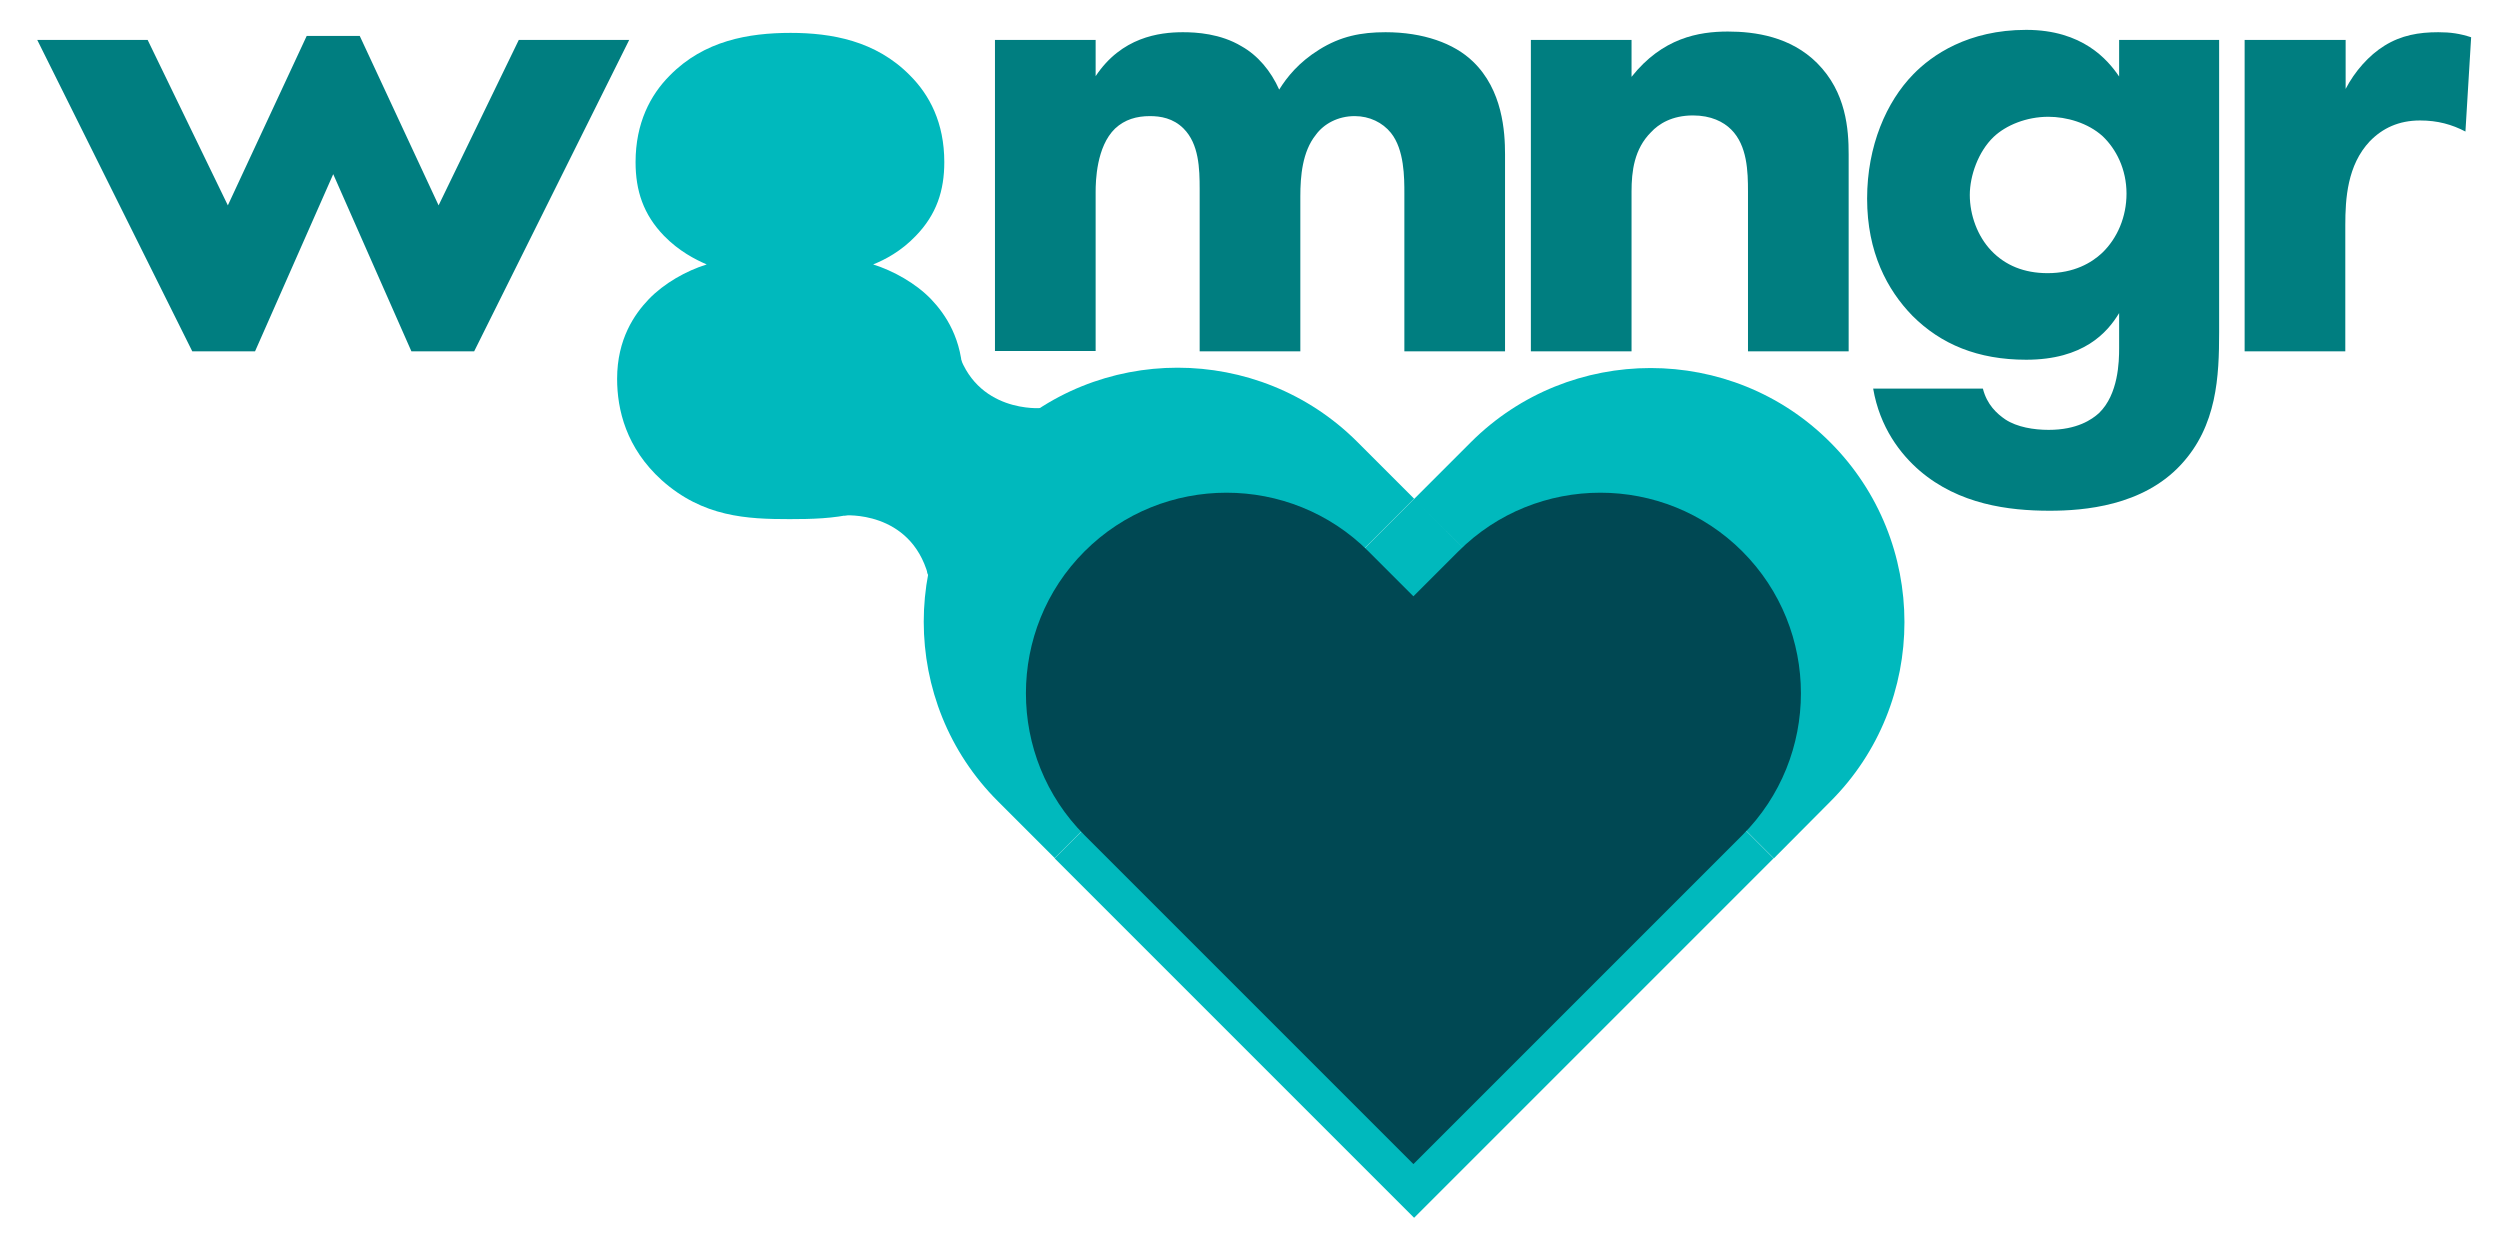
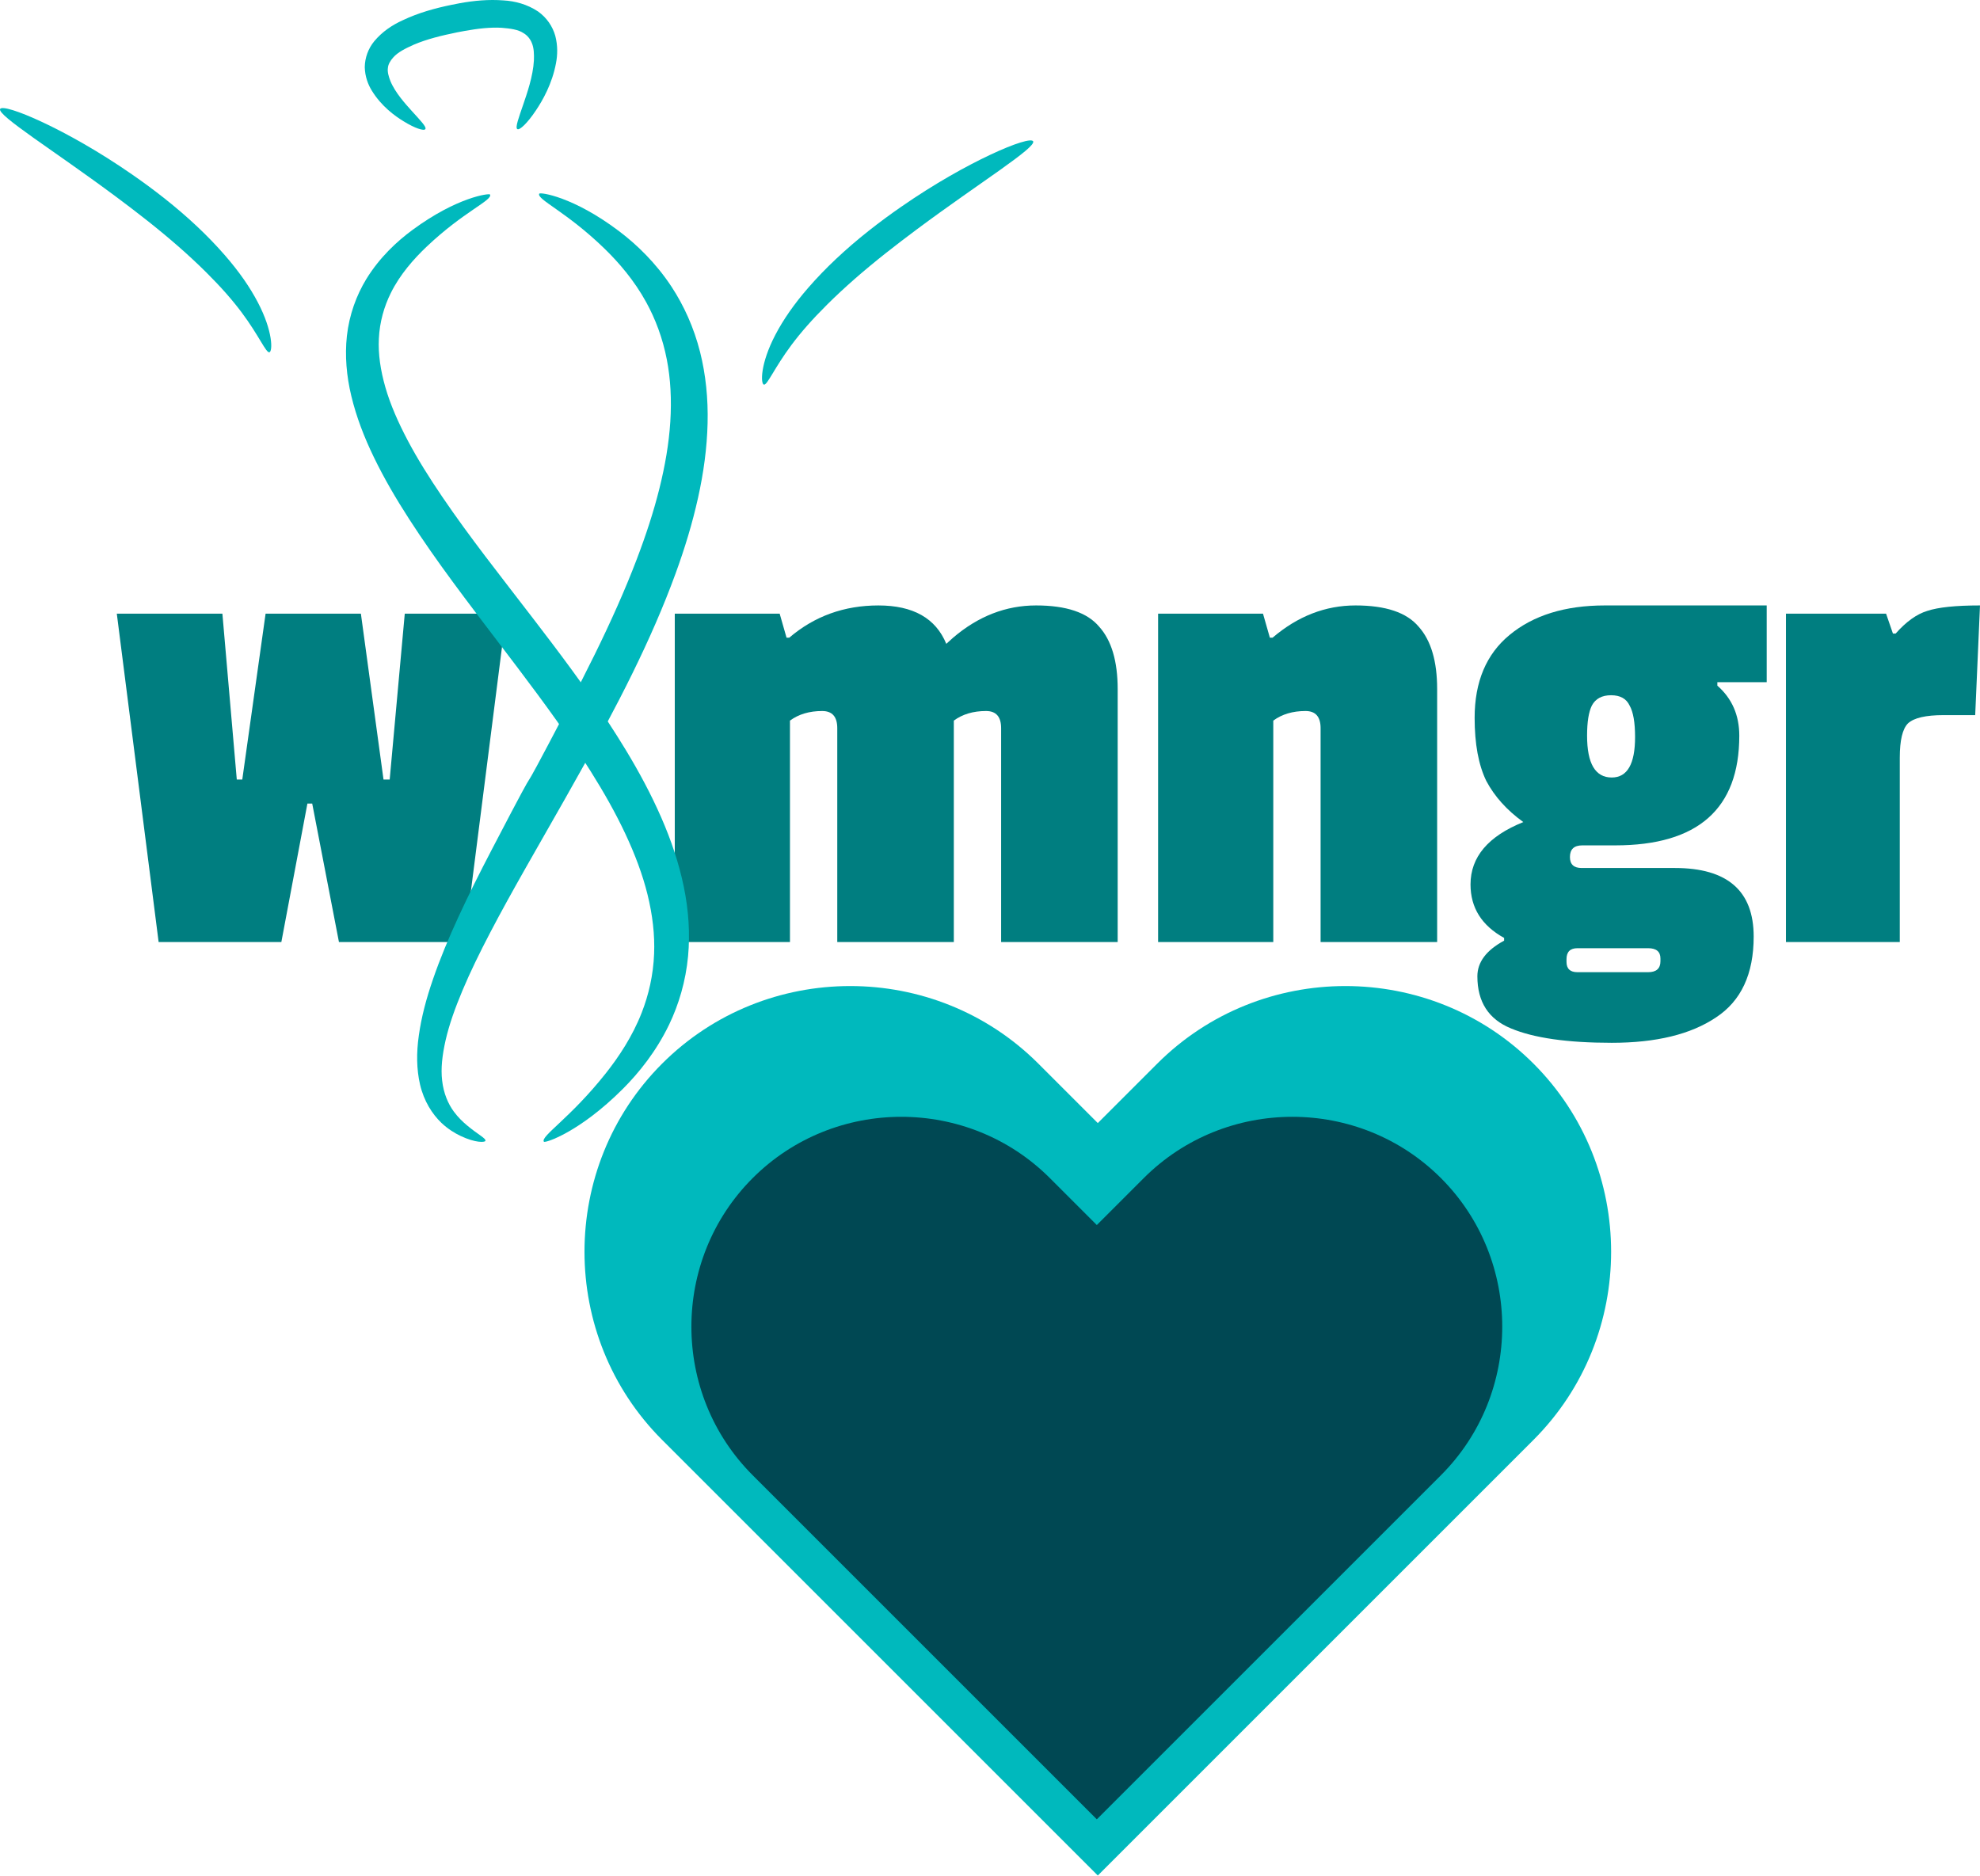
- <svg xmlns="http://www.w3.org/2000/svg" version="1.1" x="0px" y="0px" viewBox="0 0 745 369.5" style="enable-background:new 0 0 745 369.5;" xml:space="preserve">
-   <style type="text/css">
- 	.st0{fill:#00B9BD;}
- 	.st1{fill:#004853;}
- 	.st2{fill:none;}
- 	.st3{fill:#007E80;}
- 	.st4{display:none;}
- 	.st5{display:inline;fill:#00B9BD;}
- </style>
-   <g id="Layer_3">
-     <path class="st0" d="M528.6,255.8L421.4,148.7l16.9-16.9c29.5-29.5,77.7-29.5,107.1,0l0,0c29.5,29.5,29.5,77.7,0,107.1L528.6,255.8   z M404.5,131.7c-29.5-29.5-77.7-29.5-107.1,0l0,0c-29.5,29.5-29.5,77.7,0,107.1l16.9,16.9l107.1-107.1L404.5,131.7z M421.4,148.7   L314.3,255.8l107.1,107.1l107.1-107.1L421.4,148.7z" />
-   </g>
-   <g id="Layer_3_copy">
-     <path class="st1" d="M505.8,262.3l-84.6-84.6l13.4-13.4c23.3-23.3,61.3-23.3,84.6,0l0,0c23.3,23.3,23.3,61.3,0,84.6L505.8,262.3z    M407.8,164.3c-23.3-23.3-61.3-23.3-84.6,0l0,0c-23.3,23.3-23.3,61.3,0,84.6l13.4,13.4l84.6-84.6L407.8,164.3z M421.2,177.7   l-84.6,84.6l84.6,84.6l84.6-84.6L421.2,177.7z" />
-   </g>
-   <g id="Layer_1">
-     <g>
-       <rect x="10.7" y="-46.9" class="st2" width="800" height="302.5" />
-       <path class="st3" d="M76,104.7H57.3L11.1,11.9h32.9l23.9,49.3l23.5-50.5h15.8l23.5,50.5l23.9-49.3h32.9l-46.2,92.8h-18.7    L99.3,51.9L76,104.7z" />
-       <path class="st3" d="M296.5,11.9h30v10.8c7.7-11.6,18.9-13.1,26-13.1c4,0,11.2,0.4,17.5,4.2c4.8,2.7,8.7,7.3,11.2,12.9    c2.3-3.7,5.8-8.1,11.9-11.9c6.4-4,12.5-5.2,19.8-5.2c11.2,0,20.4,3.3,26,8.7c8.9,8.5,9.6,21,9.6,27.7v58.7h-30v-47    c0-4.8,0-13.1-4-18.1c-2.5-3.1-6.4-5-10.8-5c-5,0-9.2,2.3-11.6,5.6c-4,5-4.6,12.3-4.6,18.3v46.2h-30V56.4c0-6.2-0.2-13.5-4.8-18.1    c-3.1-3.1-6.9-3.7-10-3.7c-4,0-7.5,1-10.4,3.7c-5.6,5.4-5.8,15.8-5.8,18.9v47.4h-30V11.9z" />
-       <path class="st3" d="M456.2,11.9h30v11c9.2-11.6,20-13.5,28.7-13.5c8.1,0,18.7,1.5,26.6,9.4c8.7,8.7,9.4,19.8,9.4,27.2v58.7h-30    V57.1c0-6-0.2-13.7-5-18.5c-2.3-2.3-6-4.2-11.4-4.2c-6.2,0-10.2,2.5-12.5,5c-5,5-5.8,11.6-5.8,17.7v47.6h-30V11.9z" />
-       <path class="st3" d="M631.3,11.9h30v87.1c0,13.1-0.6,27.9-11.4,39.5c-11.4,12.3-28.9,13.7-39.1,13.7c-12.3,0-27-1.9-38.7-11.9    c-5.8-5-11.9-12.9-13.9-24.5h32.7c1.2,4.8,4.2,7.5,6.7,9.2c3.5,2.3,8.5,3.1,12.9,3.1c8.5,0,12.9-3.1,15-5c5.8-5.6,6-15.4,6-19.3    V93.3c-3.5,5.8-10.6,13.9-27.7,13.9c-14.4,0-25.4-4.6-33.9-13.1c-7.5-7.7-13.5-18.9-13.5-34.9c0-15.8,5.8-28.9,13.7-37    c5.6-5.8,16.4-13.3,33.7-13.3c16.8,0,24.3,8.9,27.7,13.9V11.9z M594.1,40.8c-4.6,4.4-7.1,11.6-7.1,17.3c0,6,2.3,12.3,6.4,16.6    c4.2,4.4,9.8,6.7,16.8,6.7c7.9,0,13.1-3.1,16.2-6c4.6-4.4,7.3-10.8,7.3-17.7c0-7.3-3.1-13.3-7.1-17.1c-4.4-4-10.8-5.8-16.2-5.8    C603.9,34.8,597.8,37.3,594.1,40.8z" />
-       <path class="st3" d="M669,11.9h30v14.6c2.7-5.2,6.9-10,11.6-12.9c5-3.1,10.2-4,16-4c3.7,0,6.4,0.4,9.8,1.5l-1.7,28.1    c-4-2.1-8.3-3.3-13.5-3.3c-6.4,0-11.2,2.3-15,6.2c-6.7,7.1-7.3,17.1-7.3,25v37.6h-30V11.9z" />
+ <svg xmlns="http://www.w3.org/2000/svg" width="198.868mm" height="188.398mm" viewBox="0 0 704.651 667.551" id="svg4983" version="1.1">
+   <defs id="defs4985">
+     <clipPath clipPathUnits="userSpaceOnUse" id="clipPath28">
+       <path d="m 0,369.455 745,0 L 745,0 0,0 0,369.455 Z" id="path30" />
+     </clipPath>
+     <clipPath clipPathUnits="userSpaceOnUse" id="clipPath16">
+       <path d="m 0,369.455 745,0 L 745,0 0,0 0,369.455 Z" id="path18" />
+     </clipPath>
+     <clipPath clipPathUnits="userSpaceOnUse" id="clipPath40">
+       <path d="m 0,369.455 745,0 L 745,0 0,0 0,369.455 Z" id="path42" />
+     </clipPath>
+   </defs>
+   <g id="layer1" transform="translate(-19.81735,-151.1581)">
+     <g style="display:inline" id="g36" transform="matrix(1.25,0,0,-1.25,-9.952071,791.8517)">
+       <g id="g38" clip-path="url(#clipPath40)" transform="translate(-2.271342,45.42683)">
+         <g transform="scale(1,-1)" style="font-variant:normal;font-weight:600;font-stretch:normal;font-size:208px;line-height:100%;font-family:'Futura PT Heavy';-inkscape-font-specification:FuturaPT-Heavy;writing-mode:lr-tb;fill:#007e80;fill-opacity:1;fill-rule:nonzero;stroke:none" id="text44">
+           <path d="m 170.217,-292.391 -11.907,93.501 -35.722,0 -7.613,-39.43 -1.366,0 -7.418,39.43 -34.941,0 -11.907,-93.501 30.061,0 4.099,47.238 1.562,0 6.637,-47.238 27.133,0 6.442,47.238 1.757,0 4.294,-47.238 28.89,0 z" style="font-style:normal;font-variant:normal;font-weight:normal;font-stretch:normal;font-size:195.2px;line-height:100%;font-family:'Passion One';-inkscape-font-specification:'Passion One, Normal';text-align:start;letter-spacing:-0.024px;writing-mode:lr-tb;text-anchor:start" id="path4162" />
+           <path d="m 297.452,-285.559 q 10.736,-9.174 23.619,-9.174 12.883,0 17.958,6.051 5.27,5.856 5.27,17.763 l 0,72.029 -33.184,0 0,-60.902 q 0,-4.88 -4.294,-4.88 -5.466,0 -9.174,2.733 l 0,63.05 -33.184,0 0,-60.902 q 0,-4.88 -4.294,-4.88 -5.466,0 -9.174,2.733 l 0,63.05 -32.794,0 0,-93.501 29.866,0 1.952,6.832 0.781,0 q 10.736,-9.174 25.376,-9.174 14.835,0 19.325,10.931 l 1.952,-1.757 z" style="font-style:normal;font-variant:normal;font-weight:normal;font-stretch:normal;font-size:195.2px;line-height:100%;font-family:'Passion One';-inkscape-font-specification:'Passion One, Normal';text-align:start;letter-spacing:-0.024px;writing-mode:lr-tb;text-anchor:start" id="path4164" />
+           <path d="m 388.406,-285.559 q 10.736,-9.174 23.619,-9.174 12.883,0 17.958,6.051 5.27,5.856 5.27,17.763 l 0,72.029 -33.184,0 0,-60.902 q 0,-4.88 -4.294,-4.88 -5.466,0 -9.174,2.733 l 0,63.05 -32.794,0 0,-93.501 29.866,0 1.952,6.832 0.781,0 z" style="font-style:normal;font-variant:normal;font-weight:normal;font-stretch:normal;font-size:195.2px;line-height:100%;font-family:'Passion One';-inkscape-font-specification:'Passion One, Normal';text-align:start;letter-spacing:-0.024px;writing-mode:lr-tb;text-anchor:start" id="path4166" />
+           <path d="m 475.207,-190.301 20.106,0 q 3.514,0 3.514,-3.123 l 0,-0.781 q 0,-2.928 -3.514,-2.928 l -20.106,0 q -3.123,0 -3.123,3.123 l 0,0.781 q 0,2.928 3.123,2.928 z m 7.808,-104.432 46.067,0 0,21.862 -14.054,0 0,0.976 q 6.246,5.466 6.246,14.25 0,31.232 -35.331,31.232 l -9.37,0 q -3.514,0 -3.514,3.318 0,3.123 3.318,3.123 l 26.547,0 q 22.448,0 22.448,19.52 0,16.006 -10.736,23.034 -10.736,7.222 -29.67,7.222 -18.934,0 -28.694,-4.099 -9.565,-3.904 -9.565,-14.835 0,-6.051 7.613,-10.15 l 0,-0.781 q -9.565,-5.27 -9.565,-15.226 0,-11.712 15.03,-17.763 -7.027,-5.075 -10.541,-11.712 -3.318,-6.832 -3.318,-17.958 0,-15.421 9.955,-23.619 10.15,-8.394 27.133,-8.394 z m 8.589,37.478 q 0,-6.246 -1.562,-8.979 -1.366,-2.928 -5.27,-2.928 -3.904,0 -5.466,2.928 -1.366,2.733 -1.366,8.589 0,11.907 7.027,11.907 6.637,0 6.637,-11.517 z" style="font-style:normal;font-variant:normal;font-weight:normal;font-stretch:normal;font-size:195.2px;line-height:100%;font-family:'Passion One';-inkscape-font-specification:'Passion One, Normal';text-align:start;letter-spacing:-0.024px;writing-mode:lr-tb;text-anchor:start" id="path4168" />
+           <path d="m 566.969,-251.399 0,52.509 -32.403,0 0,-93.501 28.499,0 1.952,5.661 0.781,0 q 4.49,-5.075 8.979,-6.442 4.685,-1.562 15.03,-1.562 l -1.366,31.232 -8.979,0 q -7.613,0 -10.15,2.342 -2.342,2.342 -2.342,9.76 z" style="font-style:normal;font-variant:normal;font-weight:normal;font-stretch:normal;font-size:195.2px;line-height:100%;font-family:'Passion One';-inkscape-font-specification:'Passion One, Normal';text-align:start;letter-spacing:-0.024px;writing-mode:lr-tb;text-anchor:start" id="path4170" />
+         </g>
+       </g>
    </g>
-   </g>
-   <g id="Layer_2">
-     <circle class="st0" cx="237.2" cy="50" r="23.2" />
-     <circle class="st0" cx="235.2" cy="110.3" r="23.2" />
-     <g>
-       <rect x="172.9" class="st2" width="239.7" height="174.2" />
-       <path class="st0" d="M197.2,143.1c-10.6-9.6-13.3-21-13.3-30.2c0-11.9,5.2-19.3,9.4-23.7c4.6-4.8,11.2-8.5,17.3-10.4    c-3.5-1.5-8.3-4-12.7-8.5c-6.2-6.4-8.5-13.5-8.5-22c0-11.6,4.4-20,10.2-25.8c10.2-10.4,23.5-12.7,36-12.7    c12.1,0,25.4,2.3,35.6,12.7c5.8,5.8,10.2,14.1,10.2,25.8c0,8.5-2.3,15.6-8.5,22c-4.4,4.6-9.2,7.1-12.7,8.5    c6,1.9,12.7,5.6,17.3,10.4c4.2,4.4,9.4,11.9,9.4,23.7c0,9.2-2.7,20.6-13.3,30.2c-12.3,11-25.2,11.6-38.3,11.6    C222.6,154.7,209.5,154.1,197.2,143.1z M221.8,96.7c-3.3,3.3-5.4,8.9-5.4,13.7c0,5,1.7,10.4,5.4,13.9c3.5,3.3,8.7,5,13.5,5    c4.8,0,10-1.7,13.5-5c3.1-2.9,5.4-8.1,5.4-14.1c0-5.8-2.3-10.6-5.4-13.5c-3.3-3.3-8.5-5-13.9-5C229.4,91.7,224.7,93.8,221.8,96.7z     M223,38.1c-3.5,3.3-5.2,7.3-5.2,11.9c0,5.8,2.7,9.6,5.2,11.9c3.1,2.7,7.3,4.6,12.3,4.6c4.4,0,8.5-1.2,12.1-4.6    c3.5-3.3,5.2-7.1,5.2-11.9c0-6.9-3.7-10.6-5.2-12.1c-2.9-2.5-7.1-4.4-12.1-4.4C230.9,33.5,226.7,34.7,223,38.1z" />
+     <g style="display:inline" id="g12" transform="matrix(1.25,0,0,-1.25,-116.2873,826.8953)">
+       <g id="g14" clip-path="url(#clipPath16)">
+         <g id="g20" transform="translate(421.4371,220.7999)">
+           <path d="M 0,0 -107.125,-107.125 0,-214.251 107.126,-107.125 0,0 Z m -16.924,16.924 c -29.459,29.459 -77.666,29.459 -107.125,0 l 0,0 c -29.46,-29.46 -29.46,-77.666 0,-107.125 l 16.924,-16.924 L 0,0 -16.924,16.924 Z M 107.126,-107.125 0,0 16.924,16.924 c 29.459,29.459 77.666,29.459 107.125,0 l 0,0 c 29.46,-29.46 29.46,-77.666 0,-107.125 l -16.923,-16.924 z" style="fill:#00b9bd;fill-opacity:1;fill-rule:nonzero;stroke:none" id="path22" />
+         </g>
+       </g>
    </g>
-   </g>
-   <g id="Layer_6">
-     <path class="st0" d="M286.3,107.8l-34.8,45.8c0,0,19.7-1.7,25.1,17.8" />
-     <path class="st0" d="M275.5,167.4l34.8-45.8c0,0-19.7,1.7-25.1-17.8" />
-     <ellipse class="st0" cx="279.9" cy="168.7" rx="3.7" ry="6.1" />
-   </g>
-   <g id="Layer_5" class="st4">
-     <path class="st5" d="M275.8,176.4c1.8-18.8-27.3-22.3-27.3-22.3l38.3-40.2c0,0,0.7,22.4,19,10.6" />
+     <g style="display:inline" id="g24" transform="matrix(1.25,0,0,-1.25,-116.2873,826.8953)">
+       <g id="g26" clip-path="url(#clipPath28)">
+         <g id="g32" transform="translate(421.1548,191.767)">
+           <path d="M 0,0 -84.609,-84.609 0,-169.218 84.609,-84.609 0,0 Z m -13.367,13.367 c -23.267,23.267 -61.341,23.267 -84.609,0 l 0,0 c -23.267,-23.268 -23.267,-61.342 0,-84.609 L -84.609,-84.609 0,0 -13.367,13.367 Z M 84.609,-84.609 0,0 13.367,13.367 c 23.267,23.267 61.341,23.267 84.609,0 l 0,0 c 23.267,-23.268 23.267,-61.342 0,-84.609 L 84.609,-84.609 Z" style="fill:#004853;fill-opacity:1;fill-rule:nonzero;stroke:none" id="path34" />
+         </g>
+       </g>
+     </g>
+     <path style="display:inline;fill:#00b9bd;fill-opacity:1;fill-rule:evenodd;stroke:none;stroke-width:20;stroke-linecap:butt;stroke-linejoin:miter;stroke-miterlimit:1;stroke-dasharray:none;stroke-opacity:1" d="m 194.211,220.382 c 0.995,2.064 -9.312,5.99 -22.606,18.618 -4.434,4.226 -9.429,9.799 -12.697,16.441 -2.37,4.757 -3.99,10.337 -4.258,16.267 -0.282,5.465 0.58,11.242 2.31,17.279 1.796,6.225 4.52,12.41 7.914,18.857 0,0 0,1e-5 0,1e-5 3.556,6.731 7.714,13.347 12.393,20.229 9.982,14.676 20.373,27.695 32.495,43.515 2.141,2.79 4.305,5.621 6.463,8.477 9.593,12.695 18.414,25.011 26.269,37.978 4.805,7.934 9.068,15.894 12.64,24.066 3.553,8.113 6.292,16.279 8.008,24.542 1.761,8.468 2.287,16.819 1.555,24.813 0,0 -10e-6,1e-5 -10e-6,1e-5 -0.847,9.042 -3.349,17.283 -6.742,24.367 -4.618,9.59 -10.779,17.187 -16.396,22.815 -15.547,15.582 -27.804,19.437 -28.181,18.889 -1.324,-1.919 9.302,-8.271 22.045,-24.37 4.545,-5.747 9.479,-13.1 12.783,-21.602 2.447,-6.255 4.109,-13.363 4.397,-20.926 0,0 0,-1e-5 0,-1e-5 0.274,-6.718 -0.54,-13.78 -2.339,-21.078 -1.765,-7.151 -4.472,-14.318 -7.914,-21.667 -3.474,-7.401 -7.614,-14.707 -12.303,-22.18 -7.687,-12.254 -16.298,-24.029 -25.795,-36.602 -2.127,-2.816 -4.277,-5.644 -6.394,-8.43 -11.86,-15.581 -22.526,-29.419 -32.429,-44.766 -4.708,-7.292 -8.937,-14.535 -12.554,-22.01 0,0 -1e-5,-10e-6 -1e-5,-10e-6 -3.47,-7.146 -6.236,-14.347 -8.015,-21.741 -1.749,-7.218 -2.339,-14.437 -1.593,-21.398 0.855,-7.655 3.425,-14.523 6.87,-20.21 4.791,-7.828 11.031,-13.554 16.47,-17.555 15.951,-11.764 27.372,-13.103 27.606,-12.619 z" id="path6196" />
+     <path style="display:inline;fill:#00b9bd;fill-opacity:1;fill-rule:evenodd;stroke:none;stroke-width:20;stroke-linecap:butt;stroke-linejoin:miter;stroke-miterlimit:1;stroke-dasharray:none;stroke-opacity:1" d="m 211.72,220.096 c 0.292,-0.605 12.144,1.009 28.517,13.421 6.127,4.647 12.935,11.129 18.605,19.749 4.314,6.587 7.907,14.398 10.133,23.227 -10e-6,0 0,2e-5 0,2e-5 1.996,7.955 2.886,16.466 2.663,25.359 -0.214,8.697 -1.403,17.529 -3.401,26.51 -2.001,9.017 -4.729,18 -8.043,27.067 -4.303,11.771 -9.418,23.393 -15.189,35.159 -3.154,6.43 -6.413,12.719 -9.673,18.82 -9.111,17.074 -20.237,36.183 -28.456,50.703 -4.579,8.092 -8.687,15.476 -12.576,22.92 0,0 0,10e-6 0,10e-6 -3.819,7.316 -7.077,13.971 -9.877,20.622 -2.688,6.414 -4.721,12.104 -6.023,17.758 -1.214,5.417 -1.734,10.027 -1.235,14.322 0.503,4.553 2.126,8.322 4.188,11.105 1.45,1.986 3.17,3.617 4.659,4.866 4.075,3.42 6.867,4.635 6.543,5.544 -0.185,0.519 -3.464,0.781 -8.899,-1.81 -2.026,-0.966 -4.427,-2.431 -6.732,-4.604 -3.267,-3.124 -6.251,-7.744 -7.629,-13.69 -1.235,-5.388 -1.318,-11.228 -0.417,-17.46 0.908,-6.513 2.643,-13.067 5.046,-20.026 2.49,-7.244 5.513,-14.489 9.06,-22.179 0,0 1e-5,-10e-6 1e-5,-10e-6 3.603,-7.819 7.523,-15.626 11.846,-23.913 23.123,-44.337 3.162,-4.927 27.314,-51.123 3.153,-6.037 6.321,-12.217 9.389,-18.465 5.622,-11.45 10.619,-22.55 14.869,-33.695 3.27,-8.57 6.002,-16.891 8.067,-25.158 2.051,-8.235 3.411,-16.138 3.898,-23.84 0.494,-7.854 0.11,-15.247 -1.231,-22.13 0,0 0,-10e-6 0,-10e-6 -1.471,-7.608 -4.075,-14.485 -7.338,-20.416 -4.257,-7.779 -9.783,-14.167 -14.825,-19.065 -13.622,-13.234 -24.235,-17.544 -23.254,-19.578 z" id="path6196-3" />
+     <path style="display:inline;fill:#00b9bd;fill-opacity:1;fill-rule:evenodd;stroke:none;stroke-width:1px;stroke-linecap:butt;stroke-linejoin:miter;stroke-opacity:1" d="m 19.863,189.946 c 0.018,-0.035 0.042,-0.068 0.071,-0.097 0.028,-0.029 0.062,-0.055 0.101,-0.078 0.077,-0.047 0.174,-0.082 0.292,-0.107 0,0 1e-6,0 1e-6,0 l 0,0 c 0.234,-0.049 0.546,-0.054 0.934,-0.017 l 0,0 c 0.771,0.075 1.834,0.32 3.162,0.732 l 0,0 c 2.626,0.813 6.247,2.262 10.653,4.334 l 0,0 c 8.442,3.969 19.757,10.211 31.837,18.601 3.761,2.607 7.62,5.433 11.466,8.479 8.358,6.617 15.462,13.324 21.437,20.184 0,0 3e-6,0 3e-6,0 5.173,5.935 9.006,11.52 11.774,16.824 5.434,10.36 5.269,17.467 4.096,17.741 -1.206,0.281 -3.658,-5.86 -9.842,-14.15 -3.347,-4.467 -7.292,-8.98 -12.607,-14.269 0,0 -3e-6,-1e-5 -3e-6,-1e-5 -6.142,-6.107 -12.962,-12.072 -21.068,-18.482 -3.693,-2.921 -7.394,-5.73 -10.961,-8.39 -11.386,-8.476 -21.96,-15.689 -29.381,-20.972 l 0,0 c -3.884,-2.765 -7.021,-5.077 -9.085,-6.806 l 0,0 c -1.052,-0.881 -1.841,-1.624 -2.331,-2.212 l 0,0 c -0.247,-0.296 -0.419,-0.555 -0.511,-0.773 l 0,0 c 0,0 0,0 0,0 -0.047,-0.11 -0.073,-0.21 -0.08,-0.299 -0.003,-0.045 -0.001,-0.087 0.006,-0.127 0.007,-0.041 0.02,-0.079 0.038,-0.114 z" id="path6218" />
+     <path style="display:inline;fill:#00b9bd;fill-opacity:1;fill-rule:evenodd;stroke:none;stroke-width:1px;stroke-linecap:butt;stroke-linejoin:miter;stroke-opacity:1" d="m 387.492,201.46 c 0.018,0.035 0.031,0.073 0.038,0.114 0.007,0.04 0.009,0.082 0.006,0.127 -0.006,0.09 -0.033,0.19 -0.08,0.299 0,0 0,0 0,0 l 0,0 c -0.093,0.219 -0.265,0.477 -0.511,0.773 l 0,0 c -0.49,0.588 -1.279,1.331 -2.331,2.212 l 0,0 c -2.064,1.729 -5.201,4.041 -9.085,6.806 l 0,0 c -7.421,5.283 -17.995,12.496 -29.381,20.972 -3.567,2.66 -7.268,5.469 -10.961,8.39 -8.106,6.41 -14.926,12.375 -21.068,18.482 0,0 0,1e-5 0,1e-5 -5.316,5.289 -9.26,9.802 -12.607,14.269 -6.183,8.29 -8.636,14.431 -9.842,14.15 -1.173,-0.274 -1.338,-7.381 4.096,-17.741 2.768,-5.304 6.601,-10.889 11.774,-16.824 0,0 0,0 0,0 5.975,-6.86 13.079,-13.567 21.437,-20.184 3.847,-3.045 7.705,-5.872 11.466,-8.479 12.08,-8.389 23.395,-14.631 31.837,-18.601 l 0,0 c 4.406,-2.072 8.027,-3.521 10.653,-4.334 l 0,0 c 1.328,-0.411 2.391,-0.656 3.162,-0.732 l 0,0 c 0.387,-0.038 0.7,-0.033 0.934,0.017 l 0,0 c 0,0 0,0 0,0 0.117,0.025 0.215,0.06 0.292,0.107 0.039,0.023 0.072,0.05 0.101,0.078 0.029,0.029 0.053,0.062 0.071,0.097 z" id="path6218-1" />
+     <path style="display:inline;fill:#00b9bd;fill-opacity:1;fill-rule:evenodd;stroke:none;stroke-width:1px;stroke-linecap:butt;stroke-linejoin:miter;stroke-opacity:1" d="m 203.917,197.101 c -0.027,-0.018 -0.051,-0.038 -0.073,-0.062 -0.021,-0.023 -0.041,-0.049 -0.058,-0.078 -0.034,-0.057 -0.061,-0.126 -0.08,-0.207 l 0,0 0,0 c -0.037,-0.158 -0.046,-0.361 -0.027,-0.607 l 0,0 c 0.037,-0.476 0.176,-1.118 0.401,-1.912 l 0,0 c 0.426,-1.509 1.127,-3.472 1.994,-6.007 l 0,0 0,0 0,0 c 1.246,-3.682 3.459,-9.892 3.751,-15.574 l 0,0 c 0.087,-2.178 0.012,-4.423 -0.716,-6.151 l 0,0 c -0.545,-1.423 -1.629,-2.777 -2.976,-3.553 l 0,0 c -1.86,-1.26 -4.583,-1.641 -7.811,-1.904 -4.117,-0.228 -8.427,0.281 -13.113,1.117 -0.859,0.153 -1.721,0.316 -2.58,0.482 -5.788,1.182 -10.894,2.434 -15.54,4.411 -3.121,1.403 -5.671,2.684 -7.303,4.523 l 0,0 c -1.074,1.172 -1.829,2.516 -1.916,3.74 l 0,0 c -0.232,1.357 0.248,3.048 0.869,4.645 l 0,0 c 1.718,4.24 5.533,8.349 7.704,10.779 l 0,0 c 1.556,1.721 2.769,3.009 3.637,4.074 l 0,0 c 0.456,0.559 0.791,1.027 0.986,1.402 l 0,0 c 0.101,0.194 0.164,0.364 0.189,0.509 l 0,0 c 0.012,0.073 0.014,0.141 0.006,0.202 l 0,0 0,0 c -0.034,0.079 -0.048,0.122 -0.054,0.144 -0.006,0.022 -0.004,0.025 -0.003,0.025 0,0 0,0 0,0 0,0 0,0 0,0 0,0 0,0 0,0 1e-5,1e-5 1e-5,1e-5 1e-5,1e-5 0,0 0,0 -2e-5,0 0,0 0,0 0,0 0,0 0,0 0,0 0,0 0,0 0,0 -3.1e-4,-1.3e-4 -0.004,-9.3e-4 -0.021,0.014 -0.018,0.015 -0.049,0.047 -0.105,0.113 l 0,0 0,0 c -0.052,0.034 -0.115,0.061 -0.188,0.08 l 0,0 c -0.144,0.039 -0.329,0.05 -0.552,0.034 l 0,0 c -0.433,-0.032 -1.01,-0.169 -1.718,-0.417 l 0,0 c -1.296,-0.453 -3.076,-1.295 -5.149,-2.58 l 0,0 c -3.041,-1.852 -7.903,-5.32 -11.338,-10.941 l 0,0 c -1.335,-2.158 -2.413,-4.973 -2.504,-8.333 l 0,0 c 0.051,-3.36 1.229,-6.633 3.398,-9.26 l 0,0 c 2.834,-3.394 6.415,-5.771 10.14,-7.455 5.508,-2.603 11.348,-4.26 17.473,-5.501 0.917,-0.194 1.849,-0.38 2.795,-0.551 5.149,-0.935 10.32,-1.4 15.544,-1.002 4.143,0.232 8.467,1.379 12.316,3.94 l 0,0 c 3.116,2.211 5.183,5.319 6.132,8.645 l 0,0 c 0.944,3.589 0.801,6.953 0.26,9.758 -1.367,7.369 -4.789,13.308 -7.144,16.809 0,0 0,0 0,0 l 0,0 c -1.55,2.329 -2.985,4.07 -4.104,5.182 l 0,0 c -0.606,0.601 -1.127,1.027 -1.548,1.275 l 0,0 c -0.217,0.128 -0.407,0.208 -0.568,0.241 l 0,0 0,0 c -0.082,0.016 -0.156,0.021 -0.223,0.013 -0.034,-0.004 -0.065,-0.011 -0.095,-0.022 -0.031,-0.011 -0.059,-0.025 -0.086,-0.042 z" id="path6242" />
  </g>
</svg>
